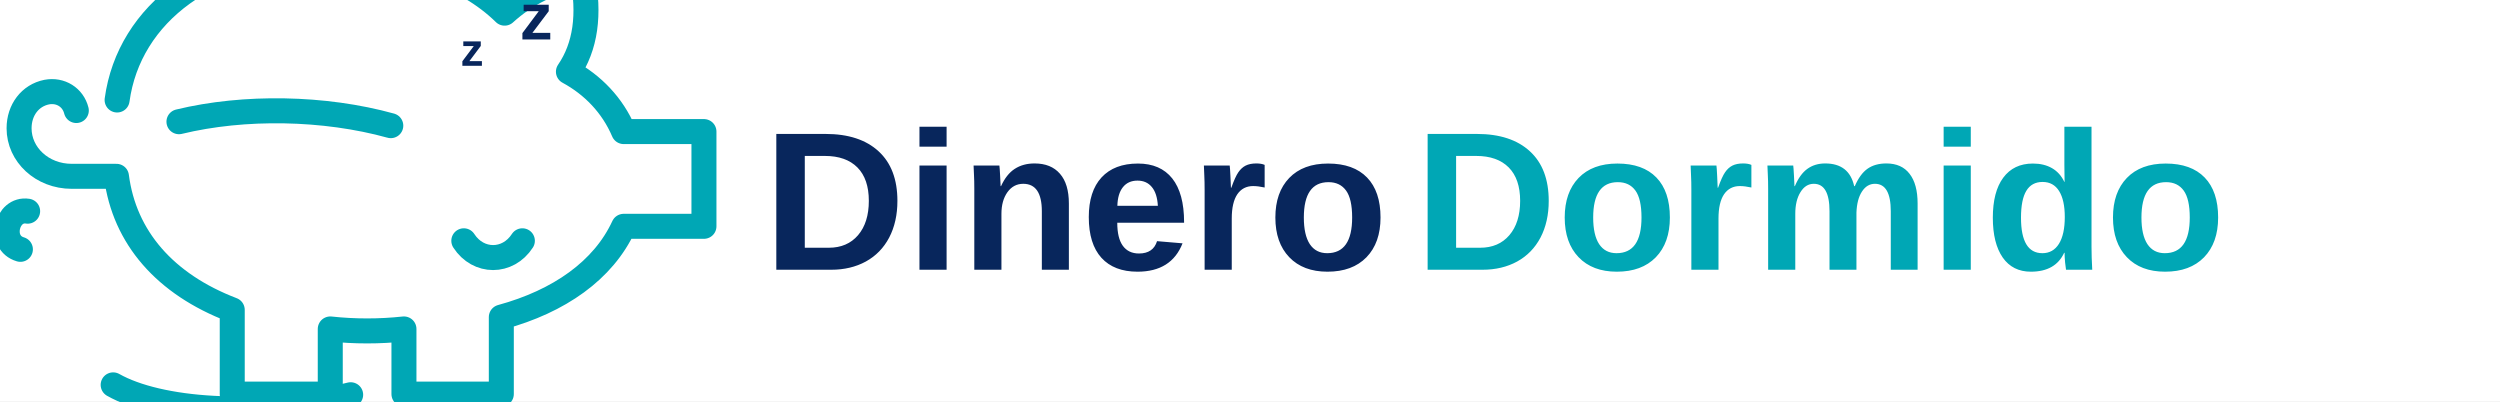
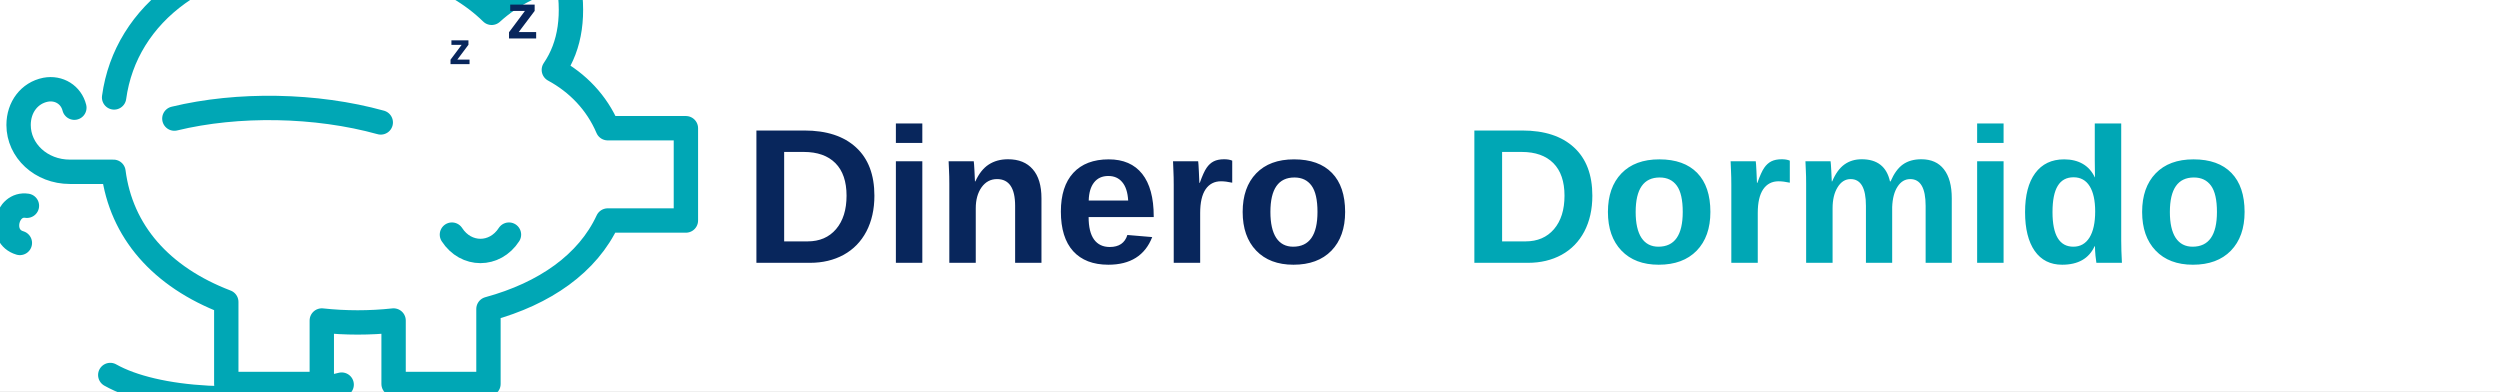
- <svg xmlns="http://www.w3.org/2000/svg" width="380" height="61" viewBox="0 0 380 61" fill="none">
-   <rect width="380" height="61" fill="white" />
+ <svg xmlns="http://www.w3.org/2000/svg" width="390" height="61" viewBox="0 0 390 61" fill="none">
+   <rect width="390" height="61" fill="white" />
  <g stroke="#00A7B5" stroke-width="3.8" stroke-linecap="round" stroke-linejoin="round">
    <path d="M16.8 31.2c1.8-13.2 14.2-22.5 31.7-22.5 11.4 0 21.3 3.5 27.2 9.3 3.2-2.9 7.1-4.9 11.8-5.8 1.2 6 .5 10.9-2.1 14.7 3.7 2 6.7 5.1 8.4 9.1h12.2v14.4H93.8c-3.1 6.7-9.8 11.4-18.6 13.8v11.7H60.4V66c-3.7.4-7.5.4-11.2 0v9.9H34.3V63.1c-10.2-3.9-16.4-11-17.6-20.3H9.9c-4.5 0-8-3.3-8-7.3 0-2.8 1.7-5 4.2-5.5 2.1-.4 4 .8 4.5 2.8" transform="translate(1 -16)" />
    <path d="M27.2 18.5c9.9-2.4 22.1-2.2 32.2.6" />
    <path d="M70.5 36.6c2.2 3.4 6.7 3.4 8.9 0" />
    <path d="M17.2 58.5c6.9 3.9 21.7 5.1 36.1 1.5" />
    <path d="M4.2 32.1c-3.2-.5-4.5 4.8-1.1 5.8" />
  </g>
  <g fill="#08265C" font-family="Arial, Helvetica, sans-serif" font-weight="800">
    <text x="70" y="10" font-size="7">z</text>
    <text x="79" y="6" font-size="10">z</text>
  </g>
  <text x="116" y="41" font-family="Arial, Helvetica, sans-serif" font-size="30" font-weight="800" fill="#08265C">Dinero</text>
-   <text x="215" y="41" font-family="Arial, Helvetica, sans-serif" font-size="30" font-weight="800" fill="#00A7B5">Dormido</text>
+   <text x="228" y="41" font-family="Arial, Helvetica, sans-serif" font-size="30" font-weight="800" fill="#00A7B5">Dormido</text>
</svg>
